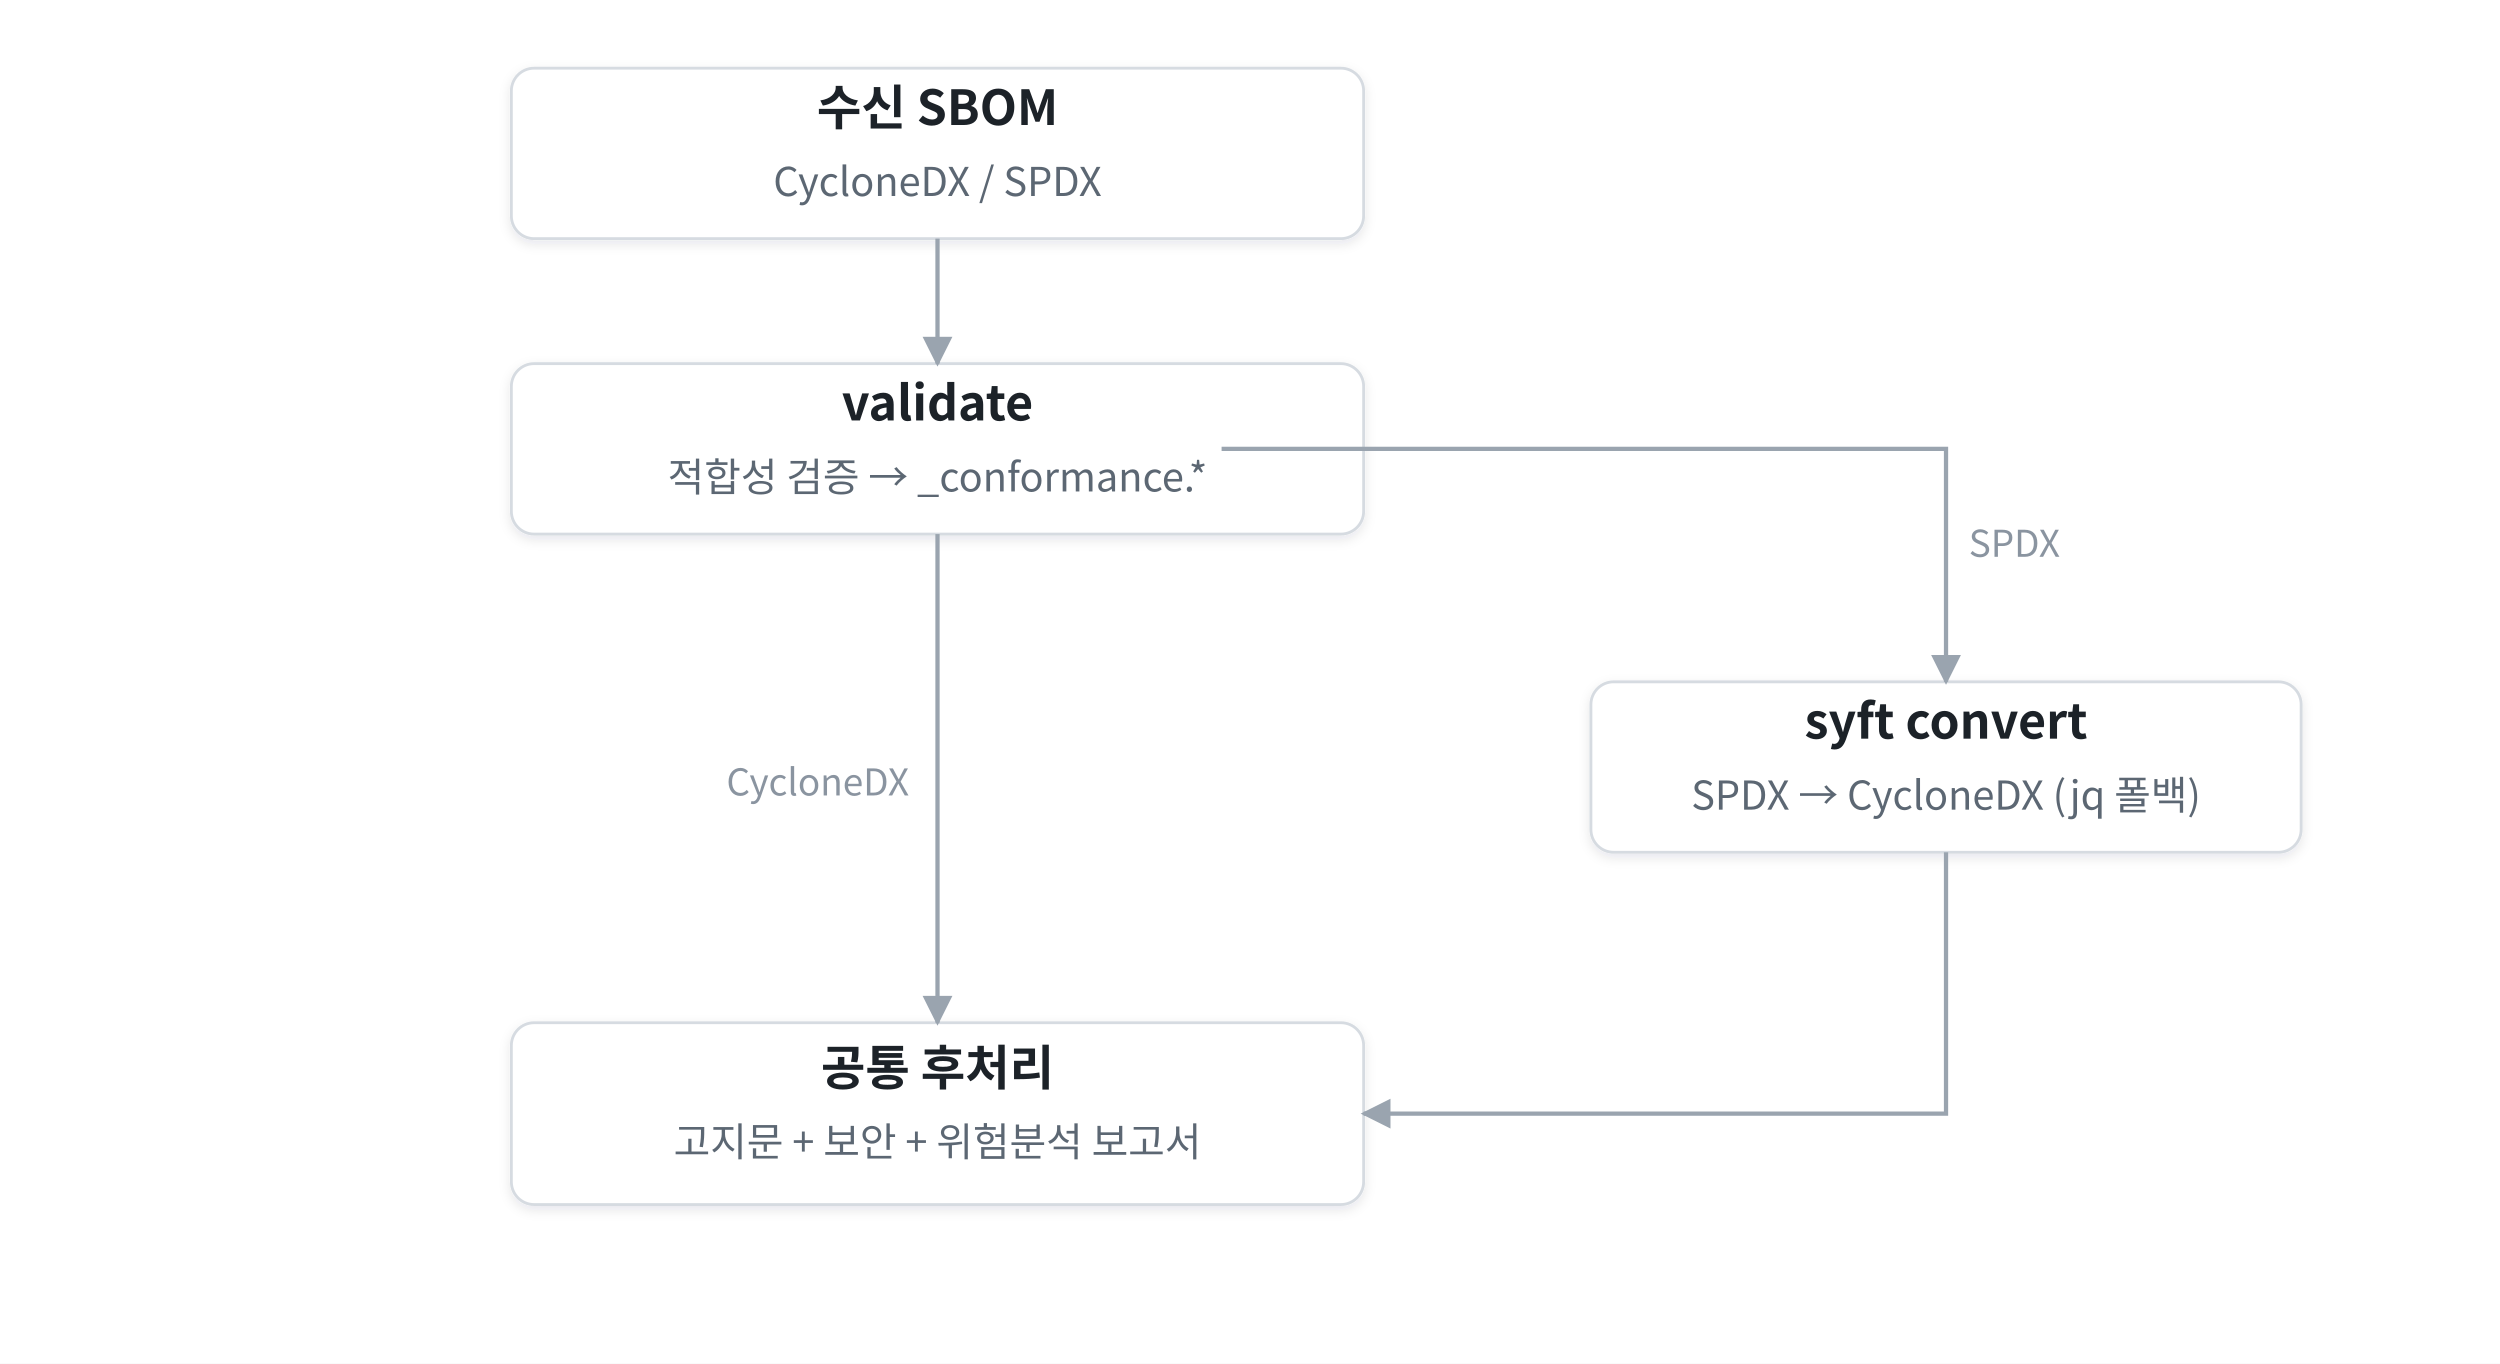
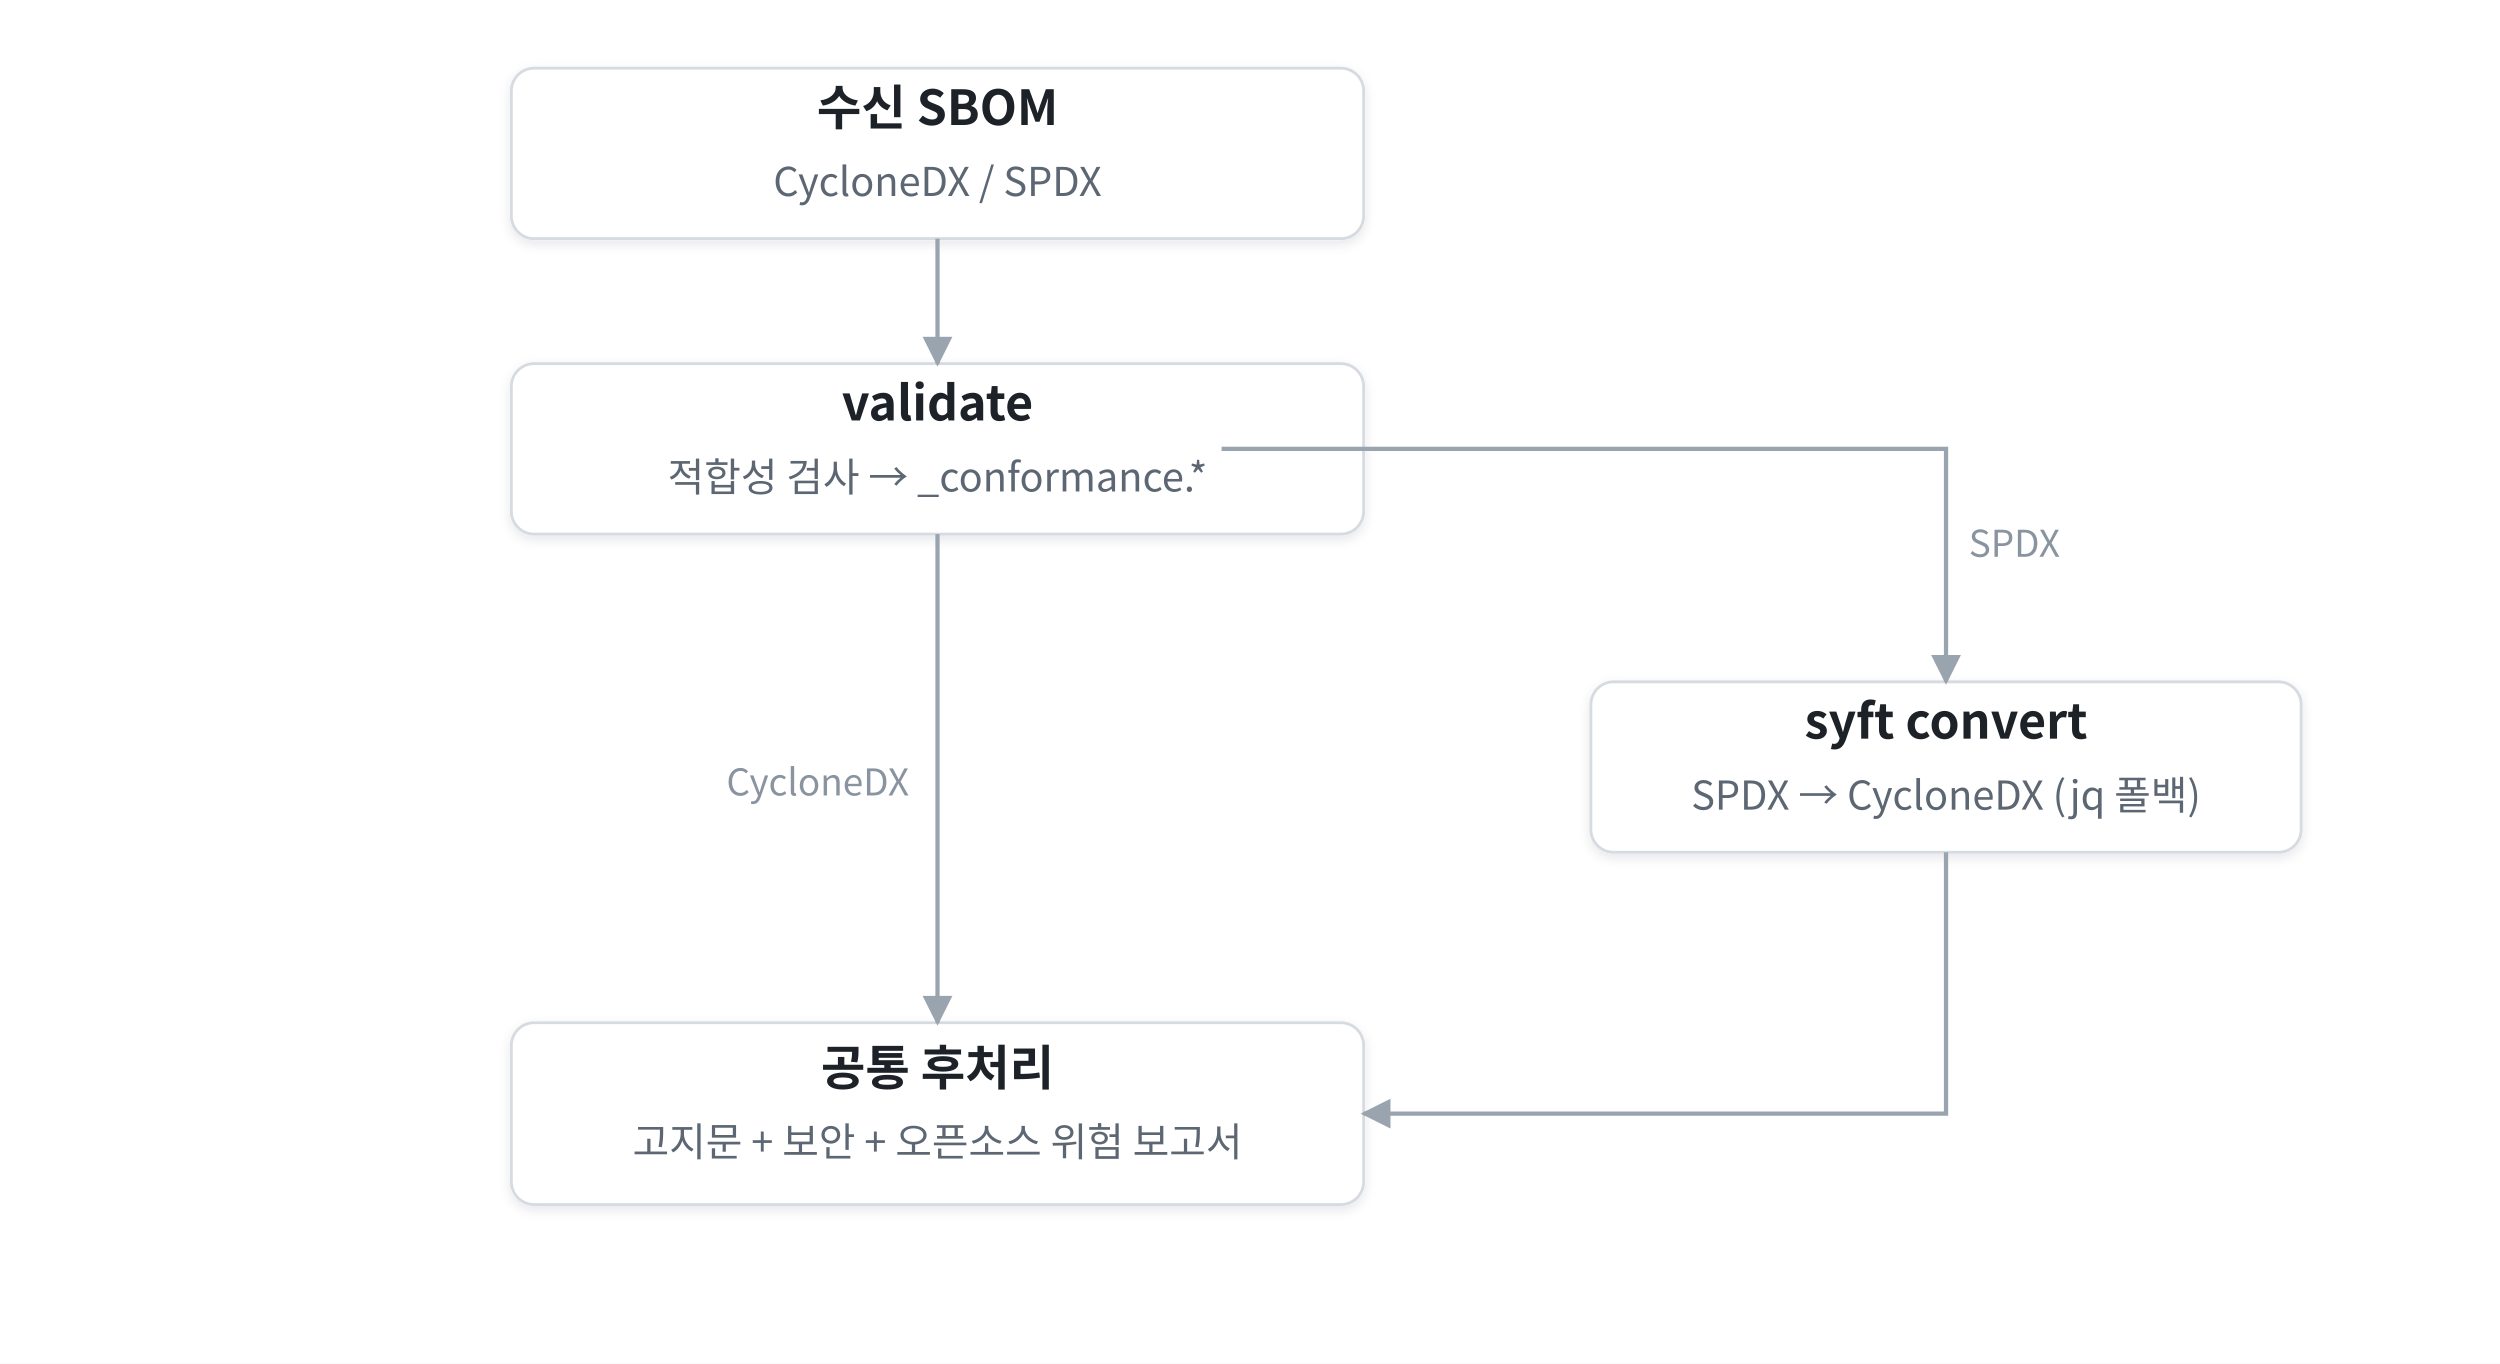
<svg xmlns="http://www.w3.org/2000/svg" width="880" height="480" viewBox="0 0 880 480">
  <defs>
    <marker id="arr" viewBox="0 0 10 10" refX="9" refY="5" markerWidth="7" markerHeight="7" orient="auto-start-reverse">
      <path d="M0,0 L10,5 L0,10 z" fill="#9aa4af" />
    </marker>
    <filter id="sh" x="-20%" y="-20%" width="140%" height="160%">
      <feDropShadow dx="0" dy="1.5" stdDeviation="2" flood-color="#1c2228" flood-opacity="0.10" />
    </filter>
  </defs>
  <rect width="880" height="480" fill="#ffffff" />
  <rect x="180" y="24" width="300" height="60" rx="8" fill="#ffffff" stroke="#d6dbe1" stroke-width="1" filter="url(#sh)" />
  <text x="330.0" y="44.0" text-anchor="middle" font-family="'Apple SD Gothic Neo','Noto Sans CJK KR','Malgun Gothic',sans-serif" font-size="17" font-weight="600" fill="#1c2228">수신 SBOM</text>
  <text x="330.0" y="69.0" text-anchor="middle" font-family="'Apple SD Gothic Neo','Noto Sans CJK KR','Malgun Gothic',sans-serif" font-size="14" fill="#5c6773">CycloneDX / SPDX</text>
  <rect x="180" y="128" width="300" height="60" rx="8" fill="#ffffff" stroke="#d6dbe1" stroke-width="1" filter="url(#sh)" />
  <text x="330.0" y="148.0" text-anchor="middle" font-family="'Apple SD Gothic Neo','Noto Sans CJK KR','Malgun Gothic',sans-serif" font-size="17" font-weight="600" fill="#1c2228">validate</text>
-   <text x="330.0" y="173.0" text-anchor="middle" font-family="'Apple SD Gothic Neo','Noto Sans CJK KR','Malgun Gothic',sans-serif" font-size="14" fill="#5c6773">적합성 검증 → _conformance.*</text>
+   <text x="330.0" y="173.0" text-anchor="middle" font-family="'Apple SD Gothic Neo','Noto Sans CJK KR','Malgun Gothic',sans-serif" font-size="14" fill="#5c6773">적합성 검사 → _conformance.*</text>
  <path d="M330,84 L330,128" fill="none" stroke="#9aa4af" stroke-width="1.5" marker-end="url(#arr)" />
  <rect x="560" y="240" width="250" height="60" rx="8" fill="#ffffff" stroke="#d6dbe1" stroke-width="1" filter="url(#sh)" />
  <text x="685.0" y="260.0" text-anchor="middle" font-family="'Apple SD Gothic Neo','Noto Sans CJK KR','Malgun Gothic',sans-serif" font-size="17" font-weight="600" fill="#1c2228">syft convert</text>
  <text x="685.0" y="285.0" text-anchor="middle" font-family="'Apple SD Gothic Neo','Noto Sans CJK KR','Malgun Gothic',sans-serif" font-size="14" fill="#5c6773">SPDX → CycloneDX (jq 폴백)</text>
  <path d="M430,158 L685,158 L685,240" fill="none" stroke="#9aa4af" stroke-width="1.5" marker-end="url(#arr)" />
  <text x="693" y="196" text-anchor="start" font-family="'Apple SD Gothic Neo','Noto Sans CJK KR','Malgun Gothic',sans-serif" font-size="13" font-weight="400" fill="#8a94a0">SPDX</text>
  <rect x="180" y="360" width="300" height="64" rx="8" fill="#ffffff" stroke="#d6dbe1" stroke-width="1" filter="url(#sh)" />
  <text x="330.0" y="382.0" text-anchor="middle" font-family="'Apple SD Gothic Neo','Noto Sans CJK KR','Malgun Gothic',sans-serif" font-size="17" font-weight="600" fill="#1c2228">공통 후처리</text>
-   <text x="330.0" y="407.0" text-anchor="middle" font-family="'Apple SD Gothic Neo','Noto Sans CJK KR','Malgun Gothic',sans-serif" font-size="14" fill="#5c6773">고지문 + 보안 + 위험분석 보고서</text>
+   <text x="330.0" y="407.0" text-anchor="middle" font-family="'Apple SD Gothic Neo','Noto Sans CJK KR','Malgun Gothic',sans-serif" font-size="14" fill="#5c6773">고지문 + 보안 + 오픈소스 위험 보고서</text>
  <path d="M330,188 L330,360" fill="none" stroke="#9aa4af" stroke-width="1.5" marker-end="url(#arr)" />
  <text x="320" y="280" text-anchor="end" font-family="'Apple SD Gothic Neo','Noto Sans CJK KR','Malgun Gothic',sans-serif" font-size="13" font-weight="400" fill="#8a94a0">CycloneDX</text>
  <path d="M685,300 L685,392 L480,392" fill="none" stroke="#9aa4af" stroke-width="1.5" marker-end="url(#arr)" />
</svg>
